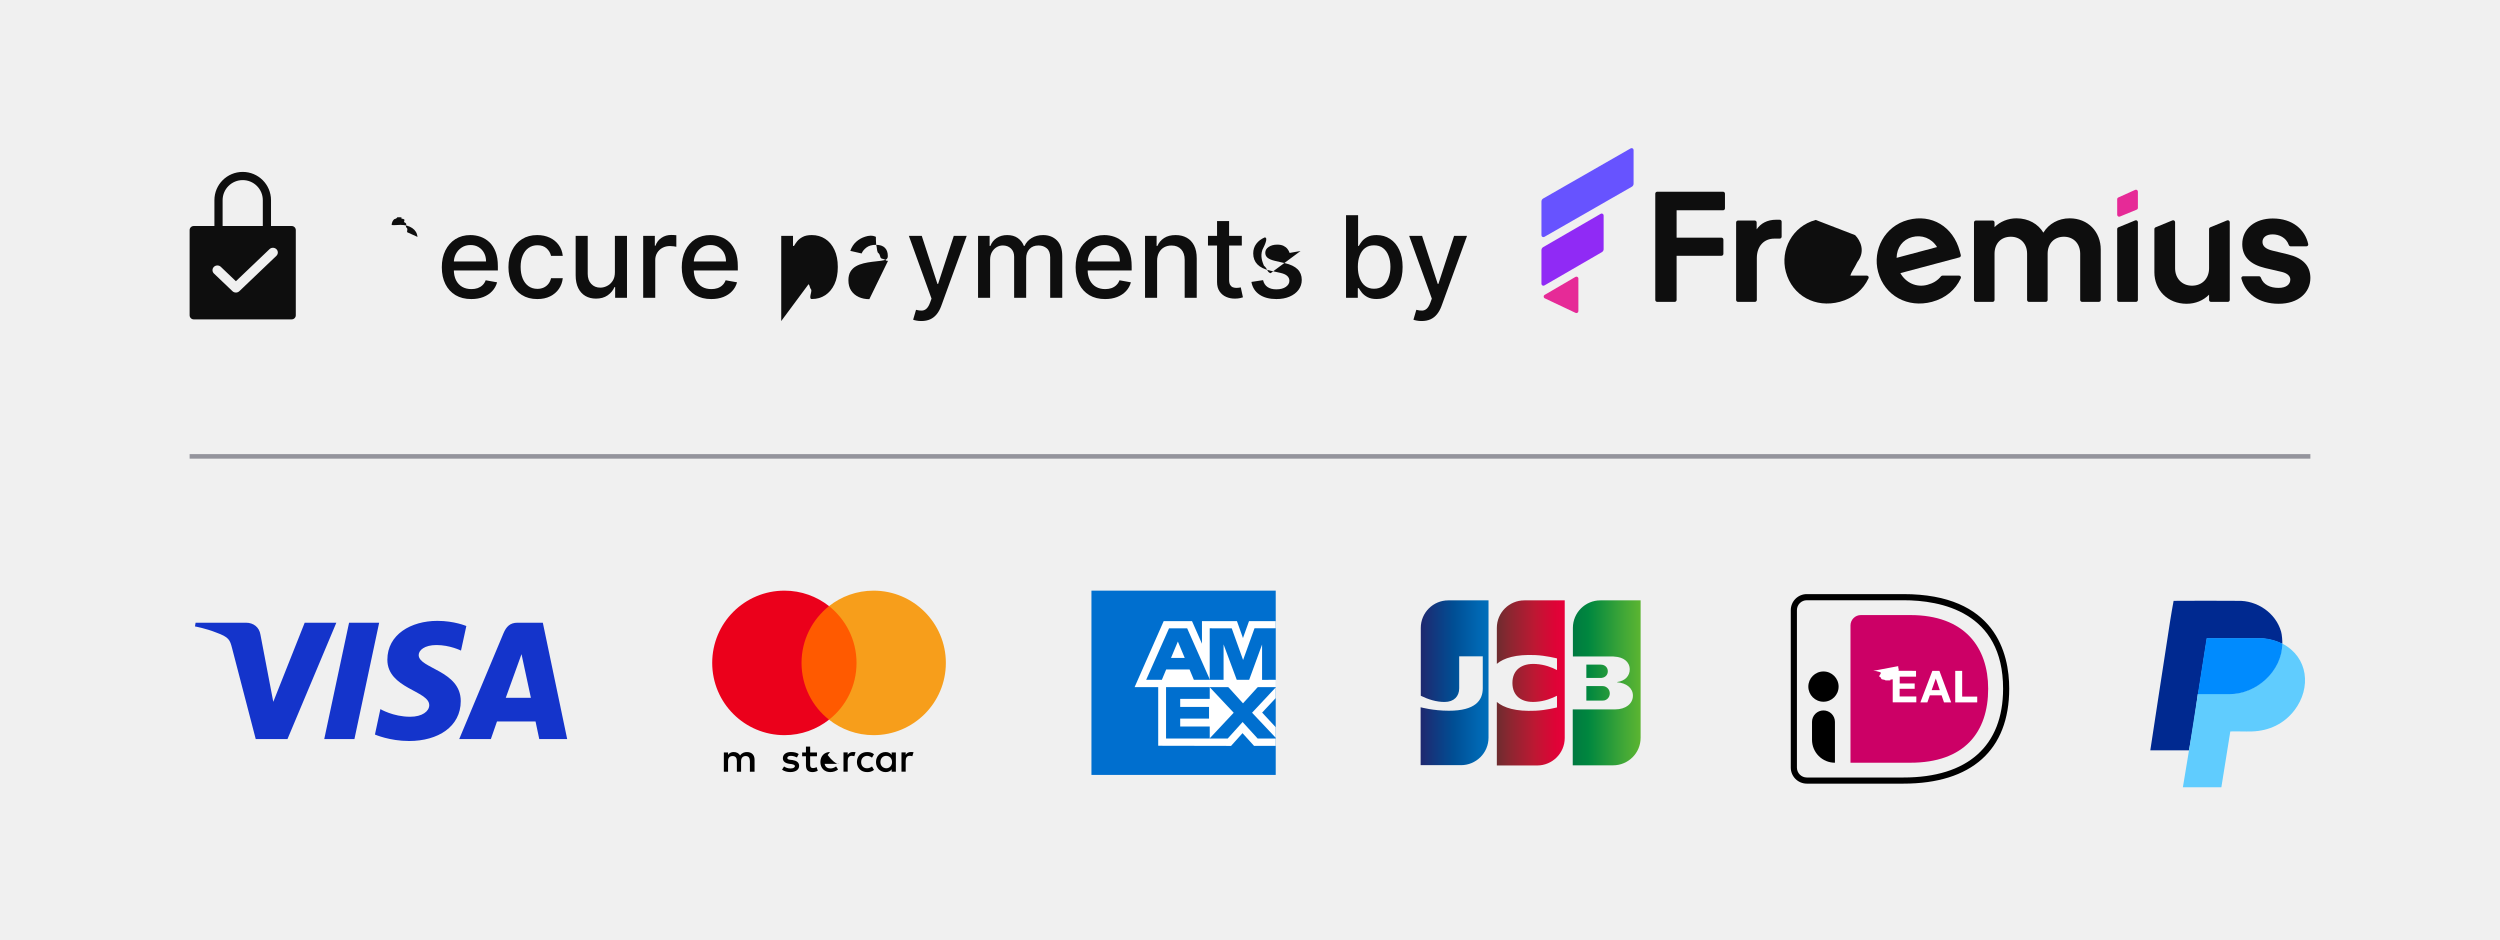
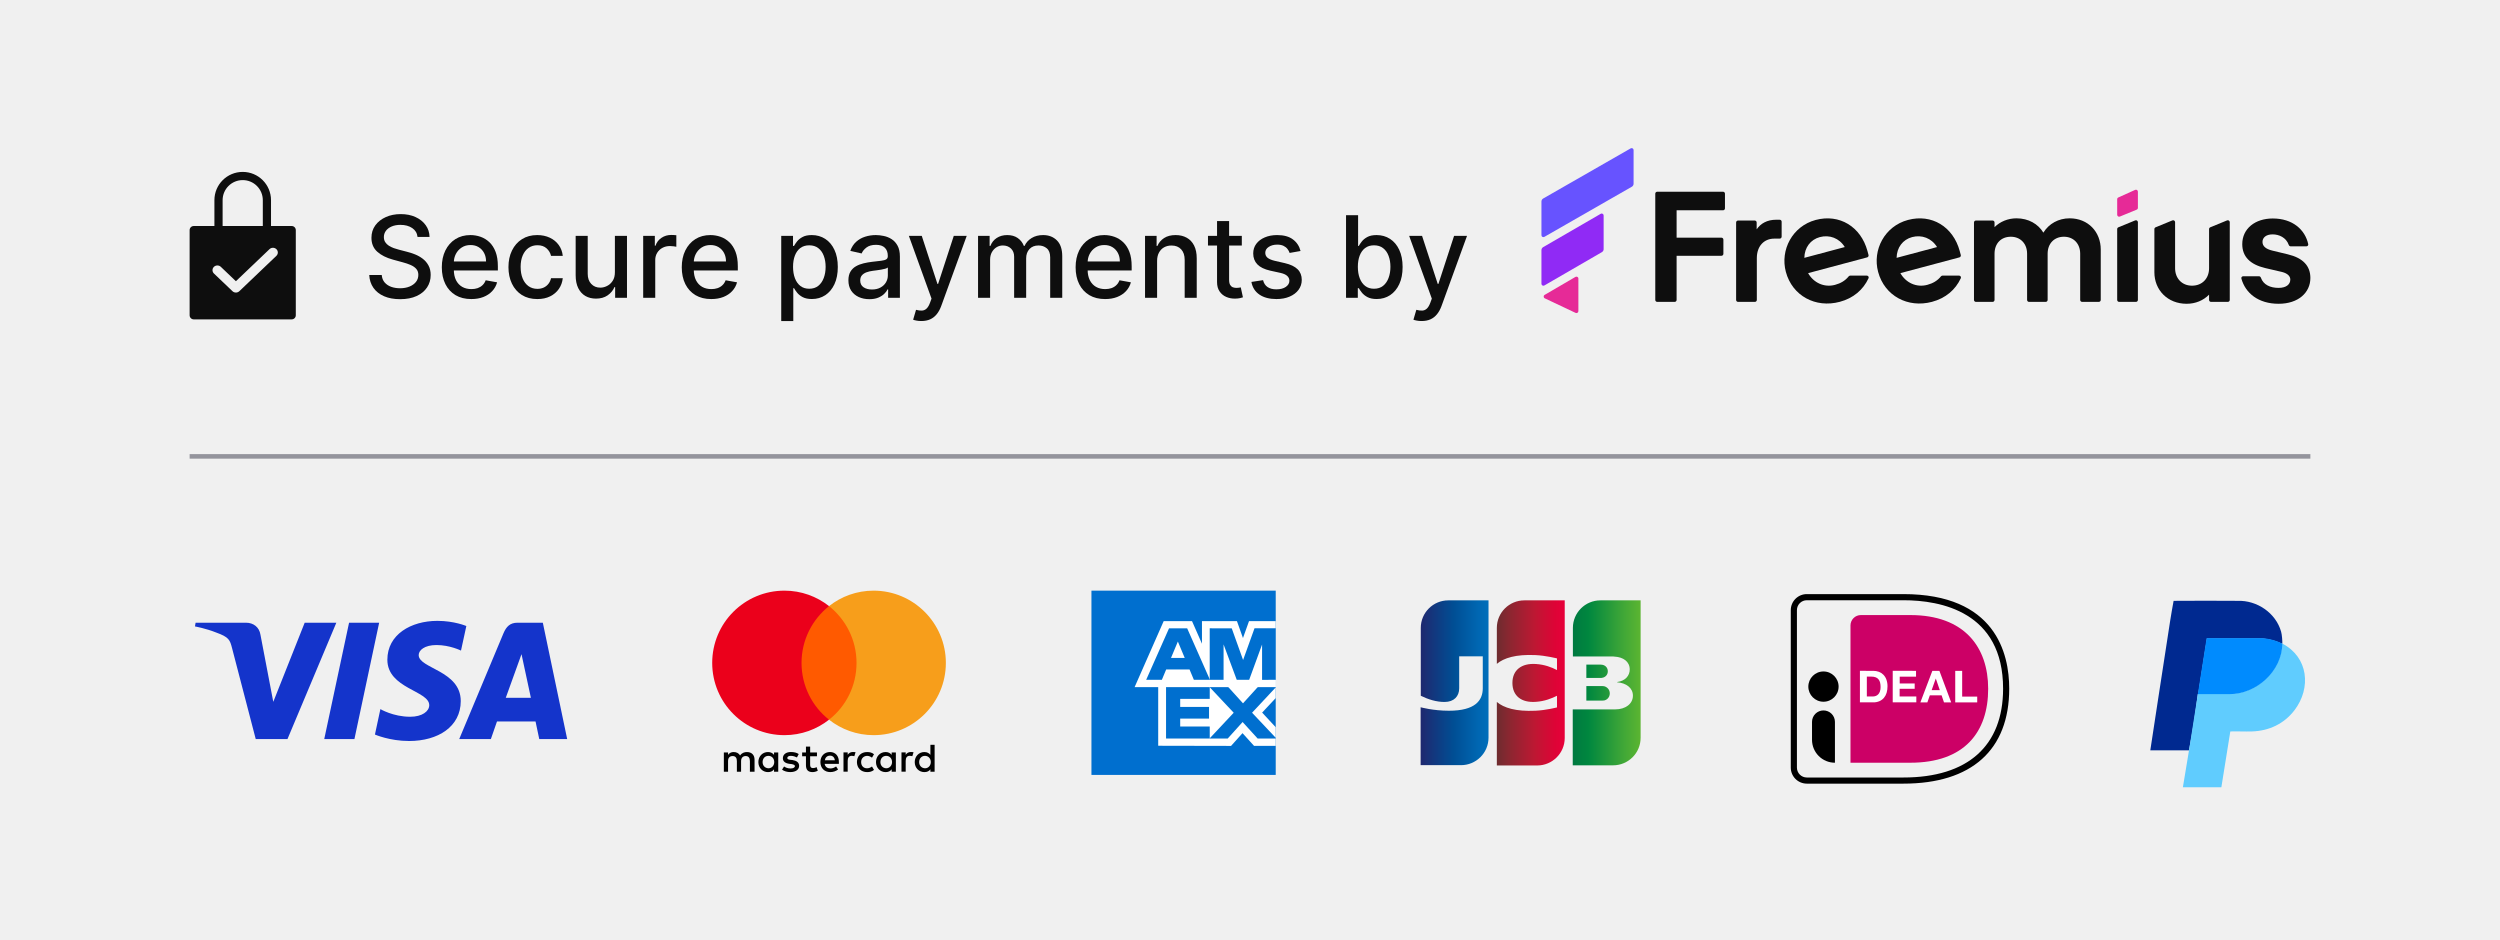
<svg xmlns="http://www.w3.org/2000/svg" xmlns:xlink="http://www.w3.org/1999/xlink" fill="none" height="619" viewBox="0 0 1648 619" width="1648">
  <linearGradient id="a">
    <stop offset="0" stop-color="#007940" />
    <stop offset=".229" stop-color="#00873f" />
    <stop offset=".743" stop-color="#40a737" />
    <stop offset="1" stop-color="#5cb531" />
  </linearGradient>
  <linearGradient id="b" gradientUnits="userSpaceOnUse" x1="1036.83" x2="1081.62" xlink:href="#a" y1="457.066" y2="457.066" />
  <linearGradient id="c" gradientUnits="userSpaceOnUse" x1="1036.83" x2="1081.62" xlink:href="#a" y1="450.083" y2="450.083" />
  <linearGradient id="d" gradientUnits="userSpaceOnUse" x1="1036.83" x2="1081.62" xlink:href="#a" y1="442.488" y2="442.488" />
  <linearGradient id="e" gradientUnits="userSpaceOnUse" x1="936.561" x2="982.044" y1="450.083" y2="450.083">
    <stop offset="0" stop-color="#1f286f" />
    <stop offset=".475" stop-color="#004e94" />
    <stop offset=".826" stop-color="#0066b1" />
    <stop offset="1" stop-color="#006fbc" />
  </linearGradient>
  <linearGradient id="f" gradientUnits="userSpaceOnUse" x1="986.458" x2="1030.63" y1="450.083" y2="450.083">
    <stop offset="0" stop-color="#6c2c2f" />
    <stop offset=".173" stop-color="#882730" />
    <stop offset=".573" stop-color="#be1833" />
    <stop offset=".859" stop-color="#dc0436" />
    <stop offset="1" stop-color="#e60039" />
  </linearGradient>
  <g fill="#0e0e0e">
    <path d="m937.158 211.626c-1.188 0-2.269-.098-3.243-.293-.975-.177-1.701-.372-2.18-.584l1.914-6.512c1.453.39 2.747.558 3.881.505s2.135-.479 3.003-1.276c.886-.797 1.666-2.1 2.339-3.907l.984-2.711-14.938-41.358h8.505l10.34 31.683h.425l10.339-31.683h8.532l-16.824 46.275c-.78 2.126-1.772 3.925-2.977 5.395-1.205 1.489-2.641 2.605-4.306 3.349-1.666.745-3.597 1.117-5.794 1.117z" />
    <path d="m887.308 196.315v-54.434h7.947v20.227h.478c.461-.851 1.125-1.834 1.994-2.951.868-1.116 2.073-2.09 3.614-2.923 1.542-.851 3.58-1.276 6.114-1.276 3.296 0 6.237.833 8.824 2.498 2.587 1.666 4.616 4.067 6.087 7.203 1.488 3.137 2.232 6.911 2.232 11.323s-.735 8.195-2.206 11.35c-1.47 3.136-3.49 5.555-6.06 7.256-2.569 1.683-5.502 2.525-8.798 2.525-2.48 0-4.509-.417-6.086-1.249-1.56-.833-2.782-1.808-3.668-2.924-.886-1.117-1.568-2.109-2.047-2.977h-.664v6.352zm7.787-20.413c0 2.871.417 5.387 1.25 7.549.832 2.162 2.037 3.854 3.614 5.077 1.577 1.205 3.509 1.807 5.795 1.807 2.374 0 4.359-.629 5.953-1.887 1.595-1.276 2.8-3.004 3.615-5.183.833-2.18 1.249-4.634 1.249-7.363 0-2.693-.407-5.112-1.222-7.256-.798-2.144-2.002-3.836-3.615-5.076-1.595-1.241-3.588-1.861-5.98-1.861-2.304 0-4.253.594-5.848 1.781-1.577 1.187-2.773 2.844-3.588 4.97-.815 2.127-1.223 4.607-1.223 7.442z" />
-     <path d="m857.326 165.458-7.203 1.276c-.301-.922-.78-1.799-1.435-2.632-.638-.833-1.506-1.515-2.605-2.046-1.099-.532-2.472-.798-4.12-.798-2.25 0-4.128.505-5.635 1.515-1.506.993-2.259 2.277-2.259 3.854 0 1.365.505 2.463 1.515 3.296s2.64 1.515 4.891 2.047l6.485 1.488c3.757.868 6.556 2.206 8.399 4.014 1.843 1.807 2.764 4.155 2.764 7.043 0 2.446-.708 4.625-2.126 6.539-1.4 1.896-3.358 3.384-5.874 4.465-2.498 1.081-5.396 1.621-8.691 1.621-4.572 0-8.302-.974-11.19-2.923-2.889-1.967-4.661-4.758-5.316-8.373l7.681-1.169c.479 2.002 1.462 3.517 2.951 4.545 1.488 1.01 3.428 1.515 5.82 1.515 2.605 0 4.687-.541 6.247-1.622 1.559-1.098 2.339-2.436 2.339-4.013 0-1.276-.479-2.348-1.436-3.216-.939-.868-2.383-1.524-4.332-1.967l-6.911-1.515c-3.809-.868-6.627-2.25-8.452-4.146-1.807-1.896-2.711-4.297-2.711-7.203 0-2.41.673-4.519 2.02-6.326 1.347-1.808 3.207-3.216 5.582-4.226 2.374.1.028 5.094-1.542 8.159-1.542 4.413 0 7.886.957 10.42 2.871 2.533 1.896 4.208 4.438 5.023 7.628z" />
+     <path d="m857.326 165.458-7.203 1.276c-.301-.922-.78-1.799-1.435-2.632-.638-.833-1.506-1.515-2.605-2.046-1.099-.532-2.472-.798-4.12-.798-2.25 0-4.128.505-5.635 1.515-1.506.993-2.259 2.277-2.259 3.854 0 1.365.505 2.463 1.515 3.296s2.64 1.515 4.891 2.047l6.485 1.488c3.757.868 6.556 2.206 8.399 4.014 1.843 1.807 2.764 4.155 2.764 7.043 0 2.446-.708 4.625-2.126 6.539-1.4 1.896-3.358 3.384-5.874 4.465-2.498 1.081-5.396 1.621-8.691 1.621-4.572 0-8.302-.974-11.19-2.923-2.889-1.967-4.661-4.758-5.316-8.373l7.681-1.169c.479 2.002 1.462 3.517 2.951 4.545 1.488 1.01 3.428 1.515 5.82 1.515 2.605 0 4.687-.541 6.247-1.622 1.559-1.098 2.339-2.436 2.339-4.013 0-1.276-.479-2.348-1.436-3.216-.939-.868-2.383-1.524-4.332-1.967l-6.911-1.515c-3.809-.868-6.627-2.25-8.452-4.146-1.807-1.896-2.711-4.297-2.711-7.203 0-2.41.673-4.519 2.02-6.326 1.347-1.808 3.207-3.216 5.582-4.226 2.374-1.028 5.094-1.542 8.159-1.542 4.413 0 7.886.957 10.42 2.871 2.533 1.896 4.208 4.438 5.023 7.628z" />
    <path d="m818.6 155.49v6.379h-22.3v-6.379zm-16.32-9.781h7.947v38.62c0 1.541.231 2.702.691 3.482.461.762 1.055 1.284 1.781 1.568.744.266 1.551.399 2.419.399.638 0 1.196-.045 1.674-.133.479-.089.851-.16 1.117-.213l1.435 6.565c-.461.177-1.116.355-1.967.532-.85.195-1.914.301-3.189.319-2.091.035-4.04-.337-5.848-1.117-1.807-.779-3.269-1.984-4.385-3.614-1.117-1.631-1.675-3.677-1.675-6.14z" />
    <path d="m762.757 172.076v24.24h-7.947v-40.825h7.628v6.644h.505c.939-2.161 2.41-3.898 4.412-5.209 2.02-1.311 4.563-1.967 7.628-1.967 2.782 0 5.219.585 7.31 1.754 2.091 1.152 3.712 2.871 4.864 5.157 1.151 2.285 1.727 5.112 1.727 8.478v25.968h-7.947v-25.011c0-2.959-.771-5.271-2.312-6.937-1.542-1.683-3.659-2.525-6.353-2.525-1.843 0-3.482.399-4.917 1.196-1.418.797-2.543 1.967-3.376 3.509-.815 1.523-1.222 3.366-1.222 5.528z" />
    <path d="m728.476 197.14c-4.022 0-7.486-.859-10.392-2.578-2.888-1.736-5.121-4.173-6.698-7.309-1.559-3.154-2.339-6.849-2.339-11.084 0-4.182.78-7.867 2.339-11.057 1.577-3.189 3.774-5.679 6.592-7.469 2.835-1.789 6.148-2.684 9.94-2.684 2.304 0 4.536.381 6.698 1.143s4.102 1.958 5.821 3.588 3.074 3.748 4.067 6.353c.992 2.587 1.488 5.732 1.488 9.435v2.818h-32.453v-5.954h24.665c0-2.091-.425-3.943-1.275-5.555-.851-1.63-2.047-2.915-3.589-3.854-1.523-.939-3.313-1.409-5.369-1.409-2.232 0-4.181.549-5.847 1.648-1.648 1.081-2.924 2.498-3.828 4.253-.885 1.736-1.329 3.623-1.329 5.661v4.651c0 2.729.479 5.051 1.436 6.964.974 1.914 2.33 3.376 4.066 4.386 1.737.992 3.766 1.488 6.087 1.488 1.506 0 2.88-.212 4.12-.638 1.24-.443 2.312-1.098 3.216-1.966.904-.869 1.595-1.941 2.073-3.217l7.522 1.356c-.602 2.215-1.683 4.155-3.243 5.821-1.541 1.648-3.481 2.932-5.82 3.854-2.322.904-4.971 1.355-7.948 1.355z" />
    <path d="m644.731 196.316v-40.825h7.629v6.644h.505c.85-2.25 2.241-4.004 4.173-5.262 1.931-1.276 4.244-1.914 6.937-1.914 2.729 0 5.015.638 6.857 1.914 1.861 1.276 3.234 3.03 4.12 5.262h.425c.975-2.179 2.525-3.916 4.652-5.209 2.126-1.311 4.66-1.967 7.602-1.967 3.703 0 6.724 1.161 9.063 3.482 2.357 2.321 3.535 5.821 3.535 10.499v27.376h-7.947v-26.632c0-2.764-.753-4.767-2.259-6.007s-3.305-1.861-5.396-1.861c-2.587 0-4.598.798-6.033 2.393-1.436 1.577-2.153 3.606-2.153 6.086v26.021h-7.921v-27.137c0-2.215-.691-3.996-2.073-5.343-1.382-1.346-3.181-2.02-5.396-2.02-1.506 0-2.897.399-4.173 1.197-1.258.779-2.277 1.869-3.056 3.269-.762 1.4-1.143 3.021-1.143 4.864v25.17z" />
    <path d="m607.361 211.626c-1.188 0-2.268-.098-3.243-.293-.975-.177-1.701-.372-2.179-.584l1.913-6.512c1.453.39 2.747.558 3.881.505s2.135-.479 3.003-1.276c.886-.797 1.666-2.1 2.339-3.907l.984-2.711-14.938-41.358h8.505l10.34 31.683h.425l10.339-31.683h8.532l-16.824 46.275c-.78 2.126-1.772 3.925-2.977 5.395-1.205 1.489-2.64 2.605-4.306 3.349-1.666.745-3.597 1.117-5.794 1.117z" />
-     <path d="m573.066 197.22c-2.587 0-4.926-.478-7.017-1.435-2.091-.975-3.747-2.383-4.97-4.226-1.205-1.843-1.808-4.102-1.808-6.778 0-2.304.443-4.2 1.329-5.688s2.082-2.667 3.589-3.535c1.506-.868 3.189-1.524 5.05-1.967 1.86-.443 3.756-.78 5.688-1.01 2.445-.283 4.43-.514 5.953-.691 1.524-.195 2.632-.505 3.323-.93.691-.426 1.037-1.117 1.037-2.073v-.186c0-2.322-.656-4.12-1.967-5.396-1.294-1.276-3.225-1.914-5.795-1.914-2.675 0-4.784.594-6.326 1.781-1.523 1.169-2.578 2.472-3.162 3.907l-7.469-1.701c.886-2.481 2.179-4.483 3.88-6.007 1.719-1.541 3.695-2.658 5.927-3.349 2.233-.709 4.581-1.063 7.044.1.063 1.63 0 3.358.195 5.183.585 1.843.372 3.562 1.063 5.156 2.073 1.613 1.01 2.933 2.454 3.961 4.332 1.027 1.861 1.541 4.28 1.541 7.257v27.11h-7.761v-5.581h-.319c-.514.1.028-1.284 2.038-2.312 3.03s-2.348 1.816-3.961 2.472c-1.612.655-3.543.983-5.794.983zm1.728-6.379c2.197 0 4.075-.434 5.635-1.302 1.577-.869 2.773-2.003 3.588-3.402.833-1.418 1.249-2.933 1.249-4.546v-5.262c-.283.283-.833.549-1.648.797-.797.231-1.71.434-2.738.611-1.027.16-2.028.311-3.003.452-.975.124-1.79.231-2.445.319-1.542.195-2.951.523-4.226.984-1.258.46-2.268 1.125-3.03 1.993-.745.851-1.117 1.985-1.117 3.402 0 1.967.727 3.456 2.18 4.466 1.453.992 3.304 1.488 5.555 1.488z" />
-     <path d="m514.99 211.626v-56.135h7.761v6.618h.665c.461-.851 1.125-1.834 1.993-2.95.869-1.117 2.074-2.091 3.615-2.924 1.542-.851 3.579-1.276 6.113-1.276 3.296 0 6.238.833 8.825 2.498 2.587 1.666 4.616 4.067 6.086 7.203 1.489 3.137 2.233 6.911 2.233 11.323s-.735 8.196-2.206 11.35c-1.471 3.136-3.491 5.555-6.06 7.256-2.569 1.683-5.502 2.525-8.798 2.525-2.4.1.0-4.509-.417-6.087-1.249-1.559-.833-2.781-1.808-3.667-2.924s-1.569-2.109-2.047-2.977h-.479v21.662zm7.788-35.722c0 2.87.416 5.386 1.249 7.548s2.038 3.854 3.615 5.077c1.577 1.205 3.508 1.807 5.794 1.807 2.375 0 4.359-.629 5.954-1.887 1.595-1.276 2.8-3.004 3.615-5.183.833-2.18 1.249-4.634 1.249-7.362 0-2.694-.407-5.113-1.223-7.257-.797-2.144-2.002-3.836-3.614-5.076-1.595-1.241-3.589-1.861-5.981-1.861-2.303 0-4.252.594-5.847 1.781-1.577 1.187-2.773 2.844-3.588 4.97-.815 2.127-1.223 4.607-1.223 7.443z" />
+     <path d="m573.066 197.22c-2.587 0-4.926-.478-7.017-1.435-2.091-.975-3.747-2.383-4.97-4.226-1.205-1.843-1.808-4.102-1.808-6.778 0-2.304.443-4.2 1.329-5.688s2.082-2.667 3.589-3.535c1.506-.868 3.189-1.524 5.05-1.967 1.86-.443 3.756-.78 5.688-1.01 2.445-.283 4.43-.514 5.953-.691 1.524-.195 2.632-.505 3.323-.93.691-.426 1.037-1.117 1.037-2.073v-.186c0-2.322-.656-4.12-1.967-5.396-1.294-1.276-3.225-1.914-5.795-1.914-2.675 0-4.784.594-6.326 1.781-1.523 1.169-2.578 2.472-3.162 3.907l-7.469-1.701c.886-2.481 2.179-4.483 3.88-6.007 1.719-1.541 3.695-2.658 5.927-3.349 2.233-.709 4.581-1.063 7.044-1.063 1.63 0 3.358.195 5.183.585 1.843.372 3.562 1.063 5.156 2.073 1.613 1.01 2.933 2.454 3.961 4.332 1.027 1.861 1.541 4.28 1.541 7.257v27.11h-7.761v-5.581h-.319c-.514 1.028-1.284 2.038-2.312 3.03s-2.348 1.816-3.961 2.472c-1.612.655-3.543.983-5.794.983zm1.728-6.379c2.197 0 4.075-.434 5.635-1.302 1.577-.869 2.773-2.003 3.588-3.402.833-1.418 1.249-2.933 1.249-4.546v-5.262c-.283.283-.833.549-1.648.797-.797.231-1.71.434-2.738.611-1.027.16-2.028.311-3.003.452-.975.124-1.79.231-2.445.319-1.542.195-2.951.523-4.226.984-1.258.46-2.268 1.125-3.03 1.993-.745.851-1.117 1.985-1.117 3.402 0 1.967.727 3.456 2.18 4.466 1.453.992 3.304 1.488 5.555 1.488z" />
+     <path d="m514.99 211.626v-56.135h7.761v6.618h.665c.461-.851 1.125-1.834 1.993-2.95.869-1.117 2.074-2.091 3.615-2.924 1.542-.851 3.579-1.276 6.113-1.276 3.296 0 6.238.833 8.825 2.498 2.587 1.666 4.616 4.067 6.086 7.203 1.489 3.137 2.233 6.911 2.233 11.323s-.735 8.196-2.206 11.35c-1.471 3.136-3.491 5.555-6.06 7.256-2.569 1.683-5.502 2.525-8.798 2.525-2.481 0-4.509-.417-6.087-1.249-1.559-.833-2.781-1.808-3.667-2.924s-1.569-2.109-2.047-2.977h-.479v21.662zm7.788-35.722c0 2.87.416 5.386 1.249 7.548s2.038 3.854 3.615 5.077c1.577 1.205 3.508 1.807 5.794 1.807 2.375 0 4.359-.629 5.954-1.887 1.595-1.276 2.8-3.004 3.615-5.183.833-2.18 1.249-4.634 1.249-7.362 0-2.694-.407-5.113-1.223-7.257-.797-2.144-2.002-3.836-3.614-5.076-1.595-1.241-3.589-1.861-5.981-1.861-2.303 0-4.252.594-5.847 1.781-1.577 1.187-2.773 2.844-3.588 4.97-.815 2.127-1.223 4.607-1.223 7.443z" />
    <path d="m468.849 197.14c-4.022 0-7.486-.859-10.392-2.578-2.888-1.736-5.121-4.173-6.698-7.309-1.559-3.154-2.339-6.849-2.339-11.084 0-4.182.78-7.867 2.339-11.057 1.577-3.189 3.774-5.679 6.592-7.469 2.835-1.789 6.148-2.684 9.94-2.684 2.304 0 4.536.381 6.698 1.143s4.102 1.958 5.821 3.588 3.074 3.748 4.067 6.353c.992 2.587 1.488 5.732 1.488 9.435v2.818h-32.453v-5.954h24.665c0-2.091-.425-3.943-1.275-5.555-.851-1.63-2.047-2.915-3.589-3.854-1.523-.939-3.313-1.409-5.369-1.409-2.232 0-4.181.549-5.847 1.648-1.648 1.081-2.924 2.498-3.827 4.253-.886 1.736-1.329 3.623-1.329 5.661v4.651c0 2.729.478 5.051 1.435 6.964.974 1.914 2.33 3.376 4.066 4.386 1.737.992 3.766 1.488 6.087 1.488 1.506 0 2.88-.212 4.12-.638 1.24-.443 2.312-1.098 3.216-1.966.904-.869 1.595-1.941 2.073-3.217l7.522 1.356c-.602 2.215-1.683 4.155-3.242 5.821-1.542 1.648-3.482 2.932-5.821 3.854-2.322.904-4.971 1.355-7.948 1.355z" />
    <path d="m423.989 196.316v-40.826h7.682v6.486h.425c.744-2.198 2.055-3.925 3.934-5.183 1.896-1.276 4.04-1.914 6.432-1.914.496 0 1.081.018 1.754.053.691.036 1.232.08 1.621.133v7.602c-.318-.089-.886-.186-1.701-.293-.815-.124-1.63-.186-2.445-.186-1.878 0-3.553.399-5.023 1.196-1.453.78-2.605 1.87-3.456 3.27-.85 1.382-1.276 2.959-1.276 4.731v24.931z" />
    <path d="m405.337 179.385v-23.895h7.974v40.826h-7.814v-7.07h-.425c-.94 2.18-2.446 3.996-4.519 5.449-2.055 1.435-4.616 2.153-7.681 2.153-2.623 0-4.944-.576-6.964-1.728-2.003-1.169-3.58-2.897-4.731-5.183-1.134-2.286-1.701-5.112-1.701-8.479v-25.968h7.947v25.011c0 2.782.771 4.997 2.312 6.645 1.542 1.648 3.544 2.472 6.007 2.472 1.489 0 2.968-.372 4.439-1.116 1.488-.744 2.72-1.87 3.694-3.376.993-1.506 1.48-3.42 1.462-5.741z" />
    <path d="m354.206 197.14c-3.952 0-7.354-.894-10.207-2.684-2.835-1.808-5.014-4.297-6.538-7.469s-2.286-6.804-2.286-10.897c0-4.147.779-7.806 2.339-10.978 1.559-3.189 3.756-5.679 6.591-7.469 2.836-1.789 6.176-2.684 10.021-2.684 3.101 0 5.865.576 8.293 1.728 2.427 1.134 4.385 2.728 5.874 4.784 1.506 2.055 2.401 4.456 2.684 7.203h-7.734c-.426-1.914-1.4-3.562-2.924-4.944-1.506-1.382-3.526-2.073-6.06-2.073-2.215 0-4.155.585-5.821 1.754-1.648 1.152-2.933 2.8-3.854 4.944-.922 2.126-1.382 4.643-1.382 7.549 0 2.976.452 5.546 1.355 7.708.904 2.161 2.18 3.836 3.828 5.023 1.665 1.187 3.623 1.781 5.874 1.781 1.506 0 2.87-.275 4.093-.824 1.24-.567 2.277-1.373 3.11-2.419.85-1.045 1.444-2.303 1.781-3.774h7.734c-.283 2.64-1.143 4.997-2.578 7.07s-3.358 3.703-5.768 4.891c-2.392 1.187-5.2 1.78-8.425 1.78z" />
    <path d="m310.676 197.14c-4.023 0-7.487-.859-10.393-2.578-2.888-1.736-5.121-4.173-6.698-7.309-1.559-3.154-2.339-6.849-2.339-11.084 0-4.182.78-7.867 2.339-11.057 1.577-3.189 3.774-5.679 6.592-7.469 2.835-1.789 6.148-2.684 9.94-2.684 2.304 0 4.537.381 6.698 1.143 2.162.762 4.103 1.958 5.821 3.588 1.719 1.63 3.075 3.748 4.067 6.353.992 2.587 1.488 5.732 1.488 9.435v2.818h-32.453v-5.954h24.666c0-2.091-.426-3.943-1.276-5.555-.851-1.63-2.047-2.915-3.588-3.854-1.524-.939-3.314-1.409-5.369-1.409-2.233 0-4.182.549-5.848 1.648-1.648 1.081-2.924 2.498-3.827 4.253-.886 1.736-1.329 3.623-1.329 5.661v4.651c0 2.729.478 5.051 1.435 6.964.975 1.914 2.33 3.376 4.067 4.386 1.736.992 3.765 1.488 6.086 1.488 1.507 0 2.88-.212 4.12-.638 1.241-.443 2.313-1.098 3.216-1.966.904-.869 1.595-1.941 2.073-3.217l7.522 1.356c-.602 2.215-1.683 4.155-3.242 5.821-1.542 1.648-3.482 2.932-5.821 3.854-2.321.904-4.971 1.355-7.947 1.355z" />
-     <path d="m275.239 156.181c-.284-2.517-1.453-4.466-3.509-5.848-2.055-1.4-4.642-2.1-7.761-2.1-2.233 0-4.164.355-5.794.1.064-1.631.691-2.898 1.648-3.801 2.87-.886 1.205-1.329 2.578-1.329 4.12 0 1.293.301 2.41.903 3.349.621.939 1.427 1.728 2.419 2.366 1.01.62 2.091 1.142 3.243 1.568 1.152.407 2.259.744 3.322 1.01l5.316 1.382c1.737.425 3.518 1.001 5.343 1.727 1.825.727 3.517 1.684 5.076 2.871 1.56 1.187 2.818 2.658 3.775 4.412.974 1.754 1.461 3.854 1.461 6.3 0 3.083-.797 5.82-2.392 8.213-1.577 2.392-3.871 4.279-6.884 5.661-2.994 1.382-6.618 2.073-10.871 2.073-4.075 0-7.601-.647-10.578-1.94-2.977-1.294-5.307-3.128-6.991-5.502-1.683-2.392-2.613-5.227-2.791-8.505h8.24c.16 1.966.797 3.605 1.914 4.917 1.134 1.293 2.578 2.259 4.332 2.897 1.772.62 3.712.93 5.821.93 2.321 0 4.386-.363 6.193-1.09 1.825-.744 3.26-1.772 4.306-3.083 1.045-1.329 1.568-2.879 1.568-4.651 0-1.613-.461-2.933-1.382-3.961-.904.1.027-2.135-1.878-3.695-2.551-1.541-.673-3.287-1.267-5.236-1.781l-6.432-1.754c-4.359-1.187-7.814-2.933-10.366-5.236-2.534-2.304-3.801-5.352-3.801-9.144 0-3.136.851-5.874 2.552-8.213s4.005-4.155 6.911-5.448c2.906-1.312 6.184-1.967 9.834-1.967 3.686 0 6.937.646 9.755 1.94 2.835 1.294 5.067 3.074 6.698 5.342 1.63 2.251 2.48 4.838 2.551 7.762z" />
+     <path d="m275.239 156.181c-.284-2.517-1.453-4.466-3.509-5.848-2.055-1.4-4.642-2.1-7.761-2.1-2.233 0-4.164.355-5.794 1.064-1.631.691-2.898 1.648-3.801 2.87-.886 1.205-1.329 2.578-1.329 4.12 0 1.293.301 2.41.903 3.349.621.939 1.427 1.728 2.419 2.366 1.01.62 2.091 1.142 3.243 1.568 1.152.407 2.259.744 3.322 1.01l5.316 1.382c1.737.425 3.518 1.001 5.343 1.727 1.825.727 3.517 1.684 5.076 2.871 1.56 1.187 2.818 2.658 3.775 4.412.974 1.754 1.461 3.854 1.461 6.3 0 3.083-.797 5.82-2.392 8.213-1.577 2.392-3.871 4.279-6.884 5.661-2.994 1.382-6.618 2.073-10.871 2.073-4.075 0-7.601-.647-10.578-1.94-2.977-1.294-5.307-3.128-6.991-5.502-1.683-2.392-2.613-5.227-2.791-8.505h8.24c.16 1.966.797 3.605 1.914 4.917 1.134 1.293 2.578 2.259 4.332 2.897 1.772.62 3.712.93 5.821.93 2.321 0 4.386-.363 6.193-1.09 1.825-.744 3.26-1.772 4.306-3.083 1.045-1.329 1.568-2.879 1.568-4.651 0-1.613-.461-2.933-1.382-3.961-.904-1.027-2.135-1.878-3.695-2.551-1.541-.673-3.287-1.267-5.236-1.781l-6.432-1.754c-4.359-1.187-7.814-2.933-10.366-5.236-2.534-2.304-3.801-5.352-3.801-9.144 0-3.136.851-5.874 2.552-8.213s4.005-4.155 6.911-5.448c2.906-1.312 6.184-1.967 9.834-1.967 3.686 0 6.937.646 9.755 1.94 2.835 1.294 5.067 3.074 6.698 5.342 1.63 2.251 2.48 4.838 2.551 7.762z" />
    <path d="m159.995 113.322c10.31 0 18.657 8.336 18.657 18.631v17.039h13.634c1.493 0 2.704 1.209 2.704 2.7v56.14c0 1.491-1.211 2.701-2.704 2.701h-64.582c-1.493 0-2.704-1.21-2.704-2.701v-56.14c0-1.491 1.211-2.7 2.704-2.7h13.634v-17.039c0-10.295 8.348-18.631 18.657-18.631zm22.194 50.912c-1.253-1.196-3.271-1.196-4.525 0l-22.156 21.146-9.946-9.493c-1.254-1.197-3.273-1.197-4.527 0-1.273 1.216-1.273 3.203 0 4.419l12.21 11.653c1.254 1.196 3.272 1.196 4.526 0l24.418-23.306c1.275-1.216 1.275-3.203 0-4.419zm-22.194-45.511c-7.323 0-13.249 5.918-13.249 13.23v17.039h26.498v-17.039c0-7.312-5.926-13.23-13.249-13.23z" />
  </g>
  <path d="m1407.49 125.16c.85-.383 1.81.237 1.81 1.169v10.693c0 .52-.32.989-.8 1.186l-11.08 4.554c-.84.347-1.77-.274-1.77-1.187v-10.237c0-.504.29-.961.75-1.169z" fill="#e62a97" />
  <path d="m1502.06 200.25c-13.46 0-21.93-7.113-24.54-16.628-.21-.782.4-1.527 1.21-1.527h10.35c.59 0 1.09.404 1.29.958 1.66 4.708 6.21 6.719 11.69 6.719 5 0 7.71-2.282 7.71-5.498 0-2.179-1.77-4.046-5.42-4.98l-11.15-2.594c-10-2.386-15.1-7.573-15.1-15.768 0-10.271 8.54-16.91 20.1-16.91 13.09 0 21.28 7.331 23.38 16.894.17.767-.43 1.468-1.22 1.468h-10.33c-.58 0-1.09-.398-1.28-.948-1.75-4.913-6.43-6.936-10.65-6.936-4.37 0-6.67 2.178-6.67 4.979s2.19 4.669 6.46 5.706l10.32 2.49c9.89 2.386 14.79 7.573 14.79 15.561 0 9.648-7.92 17.014-20.94 17.014z" fill="#0e0e0e" />
  <path d="m1420.17 179.502v-28.478c0-.52.31-.989.8-1.187l11.08-4.553c.84-.347 1.77.274 1.77 1.186v30.334c0 6.64 4.48 11.516 11.14 11.516 6.67 0 11.26-4.669 11.26-11.516v-25.78c0-.52.31-.989.79-1.187l11.08-4.553c.85-.347 1.77.274 1.77 1.186v51.252c0 .709-.57 1.283-1.28 1.283h-11.08c-.71 0-1.28-.574-1.28-1.283v-3.489c-3.75 3.838-8.96 6.017-14.8 6.017-12.6 0-21.25-9.129-21.25-20.748z" fill="#0e0e0e" />
  <path d="m1408.01 199.005c.71 0 1.29-.574 1.29-1.283v-51.252c0-.912-.93-1.533-1.77-1.186l-11.09 4.553c-.48.198-.79.667-.79 1.187v46.698c0 .709.57 1.283 1.28 1.283z" fill="#0e0e0e" />
  <path d="m1313.52 199.005c.7 0 1.28-.574 1.28-1.283v-30.462c0-6.847 4.37-11.204 10.73-11.204 6.35 0 10.73 4.565 10.73 11.204v30.462c0 .709.57 1.283 1.28 1.283h10.98c.71 0 1.28-.574 1.28-1.283v-30.462c0-6.847 4.48-11.204 10.73-11.204 6.36 0 10.73 4.565 10.73 11.204v30.462c0 .709.58 1.283 1.29 1.283h10.97c.71 0 1.29-.574 1.29-1.283v-33.263c0-11.515-8.23-20.541-20.53-20.541-7.29 0-13.64 3.527-17.29 9.441-3.44-5.706-9.79-9.441-17.71-9.441-5.63 0-10.84 2.179-14.48 5.81v-3.075c0-.708-.58-1.283-1.28-1.283h-10.98c-.71 0-1.29.575-1.29 1.283v51.069c0 .709.58 1.283 1.29 1.283z" fill="#0e0e0e" />
  <path clip-rule="evenodd" d="m1238.06 179.237c-3.88-14.43 4.29-30.144 19.69-34.252 15.6-4.162 29.77 4.409 34.11 20.542l.69 2.566c.18.686-.22 1.39-.91 1.573l-38.91 10.382c3.52 6.257 10.48 9.664 17.72 7.731 3.75-1.001 6.71-2.729 9.01-5.585.26-.316.64-.51 1.04-.51h10.92c.9 0 1.52.907 1.14 1.727-3.53 7.622-9.99 13.164-18.99 15.564-15.9 4.242-31.25-3.906-35.51-19.738zm22.41-22.948c-6.14 1.638-10.12 6.888-10.23 13.685l26.66-7.116c-3.63-5.903-10.09-8.261-16.43-6.569z" fill="#0e0e0e" fill-rule="evenodd" />
-   <path clip-rule="evenodd" d="m1196.93 144.985c-15.4 4.108-23.57 19.822-19.69 34.252 4.26 15.832 19.61 23.98 35.51 19.738 9-2.4 15.46-7.942 18.99-15.564.38-.82-.24-1.727-1.14-1.727h-10.92c-.4 0-.78.194.1.04.51-2.3 2.856-5.26 4.584-9.01 5.585-7.24 1.933-14.2-1.474-17.72-7.731l38.91-10.382c.69-.183 1.09-.887.91-1.573l-.69-2.566c-4.34-16.133-18.51-24.704-34.11-20.542zm-7.51 24.989c.11-6.797 4.09-12.047 10.23-13.685 6.34-1.692 12.8.666 16.43 6.569z" fill="#0e0e0e" fill-rule="evenodd" />
+   <path clip-rule="evenodd" d="m1196.93 144.985c-15.4 4.108-23.57 19.822-19.69 34.252 4.26 15.832 19.61 23.98 35.51 19.738 9-2.4 15.46-7.942 18.99-15.564.38-.82-.24-1.727-1.14-1.727h-10.92c-.4 0-.78.194-1.04.51-2.3 2.856-5.26 4.584-9.01 5.585-7.24 1.933-14.2-1.474-17.72-7.731l38.91-10.382c.69-.183 1.09-.887.91-1.573l-.69-2.566c-4.34-16.133-18.51-24.704-34.11-20.542zm-7.51 24.989c.11-6.797 4.09-12.047 10.23-13.685 6.34-1.692 12.8.666 16.43 6.569z" fill="#0e0e0e" fill-rule="evenodd" />
  <path d="m1174.46 156.018c0 .709-.58 1.283-1.29 1.283h-3.61c-6.46 0-11.46 4.668-11.46 12.864v27.557c0 .709-.58 1.283-1.28 1.283h-11.09c-.7 0-1.28-.574-1.28-1.283v-51.069c0-.708.58-1.282 1.28-1.282h10.98c.71 0 1.28.574 1.28 1.282v4.527c2.71-3.942 6.98-6.328 12.82-6.328h2.36c.71 0 1.29.574 1.29 1.283z" fill="#0e0e0e" />
  <path d="m1091.16 197.722c0 .709.57 1.283 1.28 1.283h11.5c.71 0 1.28-.574 1.28-1.283v-29.113h29.56c.71 0 1.28-.575 1.28-1.283v-9.365c0-.708-.57-1.283-1.28-1.283h-29.56v-18.051h30.6c.71 0 1.28-.574 1.28-1.282v-9.677c0-.708-.57-1.282-1.28-1.282h-43.38c-.71 0-1.28.574-1.28 1.282v35.027z" fill="#0e0e0e" />
  <path d="m1016.12 132.835c0-.813.43-1.564 1.14-1.968l57.68-33.061c.86-.49 1.92.127 1.92 1.113v22.196c0 .813-.43 1.564-1.14 1.968l-57.68 33.061c-.86.49-1.92-.127-1.92-1.113z" fill="#6753ff" />
  <path d="m1016.12 164.88c0-.81.43-1.558 1.13-1.964l37.95-21.982c.85-.495 1.92.122 1.92 1.11v22.191c0 .809-.43 1.557-1.13 1.963l-37.95 21.983c-.85.495-1.92-.122-1.92-1.11z" fill="#902af5" />
  <path d="m1018.32 196.658c-.93-.441-.99-1.747-.1-2.268l20.32-11.862c.86-.499 1.93.118 1.93 1.108v21.466c0 .941-.98 1.562-1.83 1.159z" fill="#e62a97" />
  <path d="m1523 299.352v3h-1398v-3z" fill="#94949c" />
  <path d="m1045.72 461.84h10.47c.29 0 .99-.1 1.29-.1 1.99-.399 3.69-2.193 3.69-4.684 0-2.392-1.7-4.187-3.69-4.685-.3-.1-.9-.1-1.29-.1h-10.47z" fill="url(#b)" />
  <path d="m1054.99 395.76c-9.97 0-18.14 8.073-18.14 18.139v18.837h25.61c.6 0 1.3 0 1.8.1 5.78.299 10.06 3.289 10.06 8.472 0 4.086-2.89 7.575-8.27 8.272v.2c5.88.398 10.37 3.687 10.37 8.77 0 5.482-4.99 9.07-11.56 9.07h-28.11v36.877h26.61c9.97 0 18.14-8.073 18.14-18.139v-90.598z" fill="url(#c)" />
  <path d="m1059.87 442.503c0-2.392-1.69-3.987-3.68-4.286-.2 0-.7-.1-1-.1h-9.47v8.771h9.47c.3 0 .9 0 1-.1 1.99-.299 3.68-1.893 3.68-4.285z" fill="url(#d)" />
  <path d="m954.724 395.76c-9.967 0-18.14 8.073-18.14 18.139v44.751c5.083 2.492 10.365 4.086 15.648 4.086 6.279 0 9.668-3.787 9.668-8.97v-21.129h15.548v21.03c0 8.172-5.083 14.85-22.326 14.85-10.465 0-18.638-2.292-18.638-2.292v38.172h26.612c9.966 0 18.139-8.073 18.139-18.139v-90.498z" fill="url(#e)" />
  <path d="m1004.86 395.76c-9.97 0-18.143 8.073-18.143 18.139v23.721c4.585-3.887 12.558-6.379 25.413-5.781 6.88.299 14.25 2.193 14.25 2.193v7.675c-3.68-1.894-8.07-3.588-13.75-3.987-9.77-.698-15.647 4.086-15.647 12.458 0 8.472 5.877 13.256 15.647 12.459 5.68-.399 10.07-2.193 13.75-3.987v7.674s-7.27 1.894-14.25 2.193c-12.855.598-20.828-1.894-25.413-5.781v41.861h26.613c9.96 0 18.14-8.073 18.14-18.14v-90.697z" fill="url(#f)" />
  <path d="m719.484 510.826h121.472v-121.472h-121.472z" fill="#006fcf" />
  <path d="m763.487 491.603 48.032.102 7.543-8.416 7.597 8.384h14.297v-12.278l-8.954-9.656 8.954-9.569v-12.023l-77.469-.069z" fill="#fff" />
  <path clip-rule="evenodd" d="m768.662 486.834v-33.964h28.798v7.824h-19.474v5.311h19.01v7.694h-19.01v5.217h19.474v7.918z" fill="#006fcf" fill-rule="evenodd" />
  <path d="m829.152 452.871-9.765 10.765-9.737-10.765h-12.335l15.936 16.962-15.935 17.001h11.998l9.809-10.873 9.91 10.873h11.922v-.482l-15.595-16.519 15.595-16.695v-.267z" fill="#006fcf" />
  <path d="m823.353 409.445-3.989 11.158-3.976-11.158h-23.053v14.893l-6.559-14.893h-18.674l-19.179 43.526h93.034v-43.526z" fill="#fff" />
  <path clip-rule="evenodd" d="m771.931 433.7 4.52-10.803 4.516 10.803zm-1.295-19.524-15.07 33.935h10.337l2.842-6.795h15.406l2.841 6.795h10.593l-15.008-33.935z" fill="#006fcf" fill-rule="evenodd" />
  <path d="m797.443 448.104h9.138v-23.309l8.67 23.309h8.213l8.494-23.23v23.31l8.997-.08v-33.934h-13.983l-7.524 20.912-7.475-20.862-14.53-.05z" fill="#006fcf" />
  <path d="m288.339 409.273c-17.422 0-32.992 8.997-32.992 25.616 0 19.06 27.613 20.377 27.613 29.953 0 4.033-4.638 7.642-12.561 7.642-11.242 0-19.645-5.043-19.645-5.043l-3.596 16.772s9.68 4.26 22.531 4.26c19.047 0 34.038-9.437 34.038-26.342 0-20.142-27.728-21.419-27.728-30.306 0-3.158 3.807-6.618 11.706-6.618 8.913 0 16.184 3.668 16.184 3.668l3.519-16.198s-7.913-3.404-19.072-3.404zm-159.4 1.224-.422 2.444s7.329 1.336 13.931 4.003c8.501 3.056 9.105 4.837 10.537 10.362l15.599 59.905h20.912l32.216-76.714h-20.863l-20.701 52.158-8.447-44.213c-.773-5.06-4.698-7.948-9.5-7.948h-33.259zm101.163 0-16.365 76.714h19.895l16.306-76.714zm110.961 0c-4.797 0-7.339 2.559-9.203 7.029l-29.148 69.685h20.863l4.036-11.615h25.416l2.454 11.615h18.409l-16.058-76.714zm2.714 20.726 6.185 28.787h-16.567l10.385-28.787z" fill="#1434cb" />
-   <path d="m497.401 508.712v-7.939c0-3.037-1.85-5.025-5.025-5.025-1.588 0-3.314.524-4.501 2.25-.925-1.449-2.251-2.25-4.24-2.25-1.325 0-2.651.4-3.699 1.849v-1.587h-2.775v12.702h2.775v-7.014c0-2.251 1.187-3.314 3.037-3.314 1.849 0 2.774 1.187 2.774 3.314v7.014h2.775v-7.014c0-2.251 1.326-3.314 3.037-3.314 1.85 0 2.774 1.187 2.774 3.314v7.014zm41.158-12.702h-4.501v-3.839h-2.775v3.839h-2.512v2.512h2.512v5.827c0 2.914 1.187 4.625 4.363 4.625 1.187 0 2.512-.401 3.437-.925l-.801-2.39c-.802.525-1.727.663-2.39.663-1.325 0-1.85-.801-1.85-2.112v-5.688h4.502v-2.512zm23.554-.278c-1.588 0-2.651.802-3.314 1.85v-1.588h-2.775v12.702h2.775v-7.152c0-2.112.925-3.315 2.651-3.315.524 0 1.187.139 1.727.262l.801-2.651c-.555-.108-1.341-.108-1.865-.108zm-35.593 1.326c-1.326-.925-3.176-1.326-5.164-1.326-3.176 0-5.287 1.588-5.287 4.101 0 2.111 1.587 3.314 4.362 3.699l1.326.139c1.449.262 2.25.663 2.25 1.326 0 .925-1.063 1.587-2.913 1.587s-3.314-.662-4.239-1.325l-1.326 2.112c1.449 1.063 3.438 1.587 5.426 1.587 3.7 0 5.827-1.726 5.827-4.1.0-2.251-1.726-3.438-4.362-3.838l-1.326-.139c-1.187-.139-2.112-.401-2.112-1.187 0-.925.925-1.449 2.389-1.449 1.588 0 3.176.663 3.977 1.063zm73.822-1.326c-1.587 0-2.651.802-3.314 1.85v-1.588h-2.775v12.702h2.775v-7.152c0-2.112.925-3.315 2.651-3.315.525 0 1.187.139 1.727.262l.802-2.62c-.54-.139-1.326-.139-1.866-.139zm-35.454 6.629c0 3.838 2.651 6.613 6.752 6.613 1.849 0 3.175-.401 4.501-1.449l-1.326-2.251c-1.064.802-2.112 1.187-3.314 1.187-2.251 0-3.838-1.588-3.838-4.1.0-2.39 1.587-3.977 3.838-4.101 1.187 0 2.25.401 3.314 1.187l1.326-2.25c-1.326-1.064-2.652-1.449-4.501-1.449-4.101-.016-6.752 2.774-6.752 6.613zm25.666 0v-6.351h-2.775v1.587c-.925-1.187-2.25-1.849-3.977-1.849-3.576 0-6.351 2.774-6.351 6.613 0 3.838 2.775 6.613 6.351 6.613 1.85 0 3.176-.663 3.977-1.85v1.588h2.775zm-10.189 0c0-2.251 1.449-4.101 3.838-4.101 2.25 0 3.838 1.727 3.838 4.101 0 2.25-1.588 4.1-3.838 4.1-2.374-.139-3.838-1.865-3.838-4.1zm-33.204-6.629c-3.7 0-6.351 2.652-6.351 6.613 0 3.977 2.651 6.613 6.489 6.613 1.85 0 3.7-.524 5.164-1.726l-1.325-1.989c-1.064.802-2.39 1.326-3.7 1.326-1.726 0-3.437-.802-3.838-3.037h9.387c0-.4.1.0-.663 0-1.063.124-4.085-2.266-6.737-5.826-6.737zm0 2.39c1.726 0 2.913 1.063 3.175 3.036h-6.613c.262-1.711 1.449-3.036 3.438-3.036zm68.935 4.239v-11.377h-2.774v6.613c-.925-1.187-2.251-1.849-3.977-1.849-3.577 0-6.351 2.774-6.351 6.613 0 3.838 2.774 6.613 6.351 6.613 1.849 0 3.175-.663 3.977-1.85v1.588h2.774zm-10.189 0c0-2.251 1.449-4.101 3.838-4.101 2.251 0 3.839 1.727 3.839 4.101 0 2.25-1.588 4.1-3.839 4.1-2.389-.139-3.838-1.865-3.838-4.1zm-92.891 0v-6.351h-2.774v1.587c-.925-1.187-2.251-1.849-3.977-1.849-3.577 0-6.351 2.774-6.351 6.613 0 3.838 2.774 6.613 6.351 6.613 1.849 0 3.175-.663 3.977-1.85v1.588h2.774zm-10.312 0c0-2.251 1.449-4.101 3.838-4.101 2.251 0 3.838 1.727 3.838 4.101 0 2.25-1.587 4.1-3.838 4.1-2.389-.139-3.838-1.865-3.838-4.1z" fill="#000" />
+   <path d="m497.401 508.712v-7.939c0-3.037-1.85-5.025-5.025-5.025-1.588 0-3.314.524-4.501 2.25-.925-1.449-2.251-2.25-4.24-2.25-1.325 0-2.651.4-3.699 1.849v-1.587h-2.775v12.702h2.775v-7.014c0-2.251 1.187-3.314 3.037-3.314 1.849 0 2.774 1.187 2.774 3.314v7.014h2.775v-7.014c0-2.251 1.326-3.314 3.037-3.314 1.85 0 2.774 1.187 2.774 3.314v7.014zm41.158-12.702h-4.501v-3.839h-2.775v3.839h-2.512v2.512h2.512v5.827c0 2.914 1.187 4.625 4.363 4.625 1.187 0 2.512-.401 3.437-.925l-.801-2.39c-.802.525-1.727.663-2.39.663-1.325 0-1.85-.801-1.85-2.112v-5.688h4.502v-2.512zm23.554-.278c-1.588 0-2.651.802-3.314 1.85v-1.588h-2.775v12.702h2.775v-7.152c0-2.112.925-3.315 2.651-3.315.524 0 1.187.139 1.727.262l.801-2.651c-.555-.108-1.341-.108-1.865-.108zm-35.593 1.326c-1.326-.925-3.176-1.326-5.164-1.326-3.176 0-5.287 1.588-5.287 4.101 0 2.111 1.587 3.314 4.362 3.699l1.326.139c1.449.262 2.25.663 2.25 1.326 0 .925-1.063 1.587-2.913 1.587s-3.314-.662-4.239-1.325l-1.326 2.112c1.449 1.063 3.438 1.587 5.426 1.587 3.7 0 5.827-1.726 5.827-4.1 0-2.251-1.726-3.438-4.362-3.838l-1.326-.139c-1.187-.139-2.112-.401-2.112-1.187 0-.925.925-1.449 2.389-1.449 1.588 0 3.176.663 3.977 1.063zm73.822-1.326c-1.587 0-2.651.802-3.314 1.85v-1.588h-2.775v12.702h2.775v-7.152c0-2.112.925-3.315 2.651-3.315.525 0 1.187.139 1.727.262l.802-2.62c-.54-.139-1.326-.139-1.866-.139zm-35.454 6.629c0 3.838 2.651 6.613 6.752 6.613 1.849 0 3.175-.401 4.501-1.449l-1.326-2.251c-1.064.802-2.112 1.187-3.314 1.187-2.251 0-3.838-1.588-3.838-4.1 0-2.39 1.587-3.977 3.838-4.101 1.187 0 2.25.401 3.314 1.187l1.326-2.25c-1.326-1.064-2.652-1.449-4.501-1.449-4.101-.016-6.752 2.774-6.752 6.613zm25.666 0v-6.351h-2.775v1.587c-.925-1.187-2.25-1.849-3.977-1.849-3.576 0-6.351 2.774-6.351 6.613 0 3.838 2.775 6.613 6.351 6.613 1.85 0 3.176-.663 3.977-1.85v1.588h2.775zm-10.189 0c0-2.251 1.449-4.101 3.838-4.101 2.25 0 3.838 1.727 3.838 4.101 0 2.25-1.588 4.1-3.838 4.1-2.374-.139-3.838-1.865-3.838-4.1zm-33.204-6.629c-3.7 0-6.351 2.652-6.351 6.613 0 3.977 2.651 6.613 6.489 6.613 1.85 0 3.7-.524 5.164-1.726l-1.325-1.989c-1.064.802-2.39 1.326-3.7 1.326-1.726 0-3.437-.802-3.838-3.037h9.387c0-.401 0-.663 0-1.063.124-4.085-2.266-6.737-5.826-6.737zm0 2.39c1.726 0 2.913 1.063 3.175 3.036h-6.613c.262-1.711 1.449-3.036 3.438-3.036zm68.935 4.239v-11.377h-2.774v6.613c-.925-1.187-2.251-1.849-3.977-1.849-3.577 0-6.351 2.774-6.351 6.613 0 3.838 2.774 6.613 6.351 6.613 1.849 0 3.175-.663 3.977-1.85v1.588h2.774zm-10.189 0c0-2.251 1.449-4.101 3.838-4.101 2.251 0 3.839 1.727 3.839 4.101 0 2.25-1.588 4.1-3.839 4.1-2.389-.139-3.838-1.865-3.838-4.1zm-92.891 0v-6.351h-2.774v1.587c-.925-1.187-2.251-1.849-3.977-1.849-3.577 0-6.351 2.774-6.351 6.613 0 3.838 2.774 6.613 6.351 6.613 1.849 0 3.175-.663 3.977-1.85v1.588h2.774zm-10.312 0c0-2.251 1.449-4.101 3.838-4.101 2.251 0 3.838 1.727 3.838 4.101 0 2.25-1.587 4.1-3.838 4.1-2.389-.139-3.838-1.865-3.838-4.1z" fill="#000" />
  <path d="m567.277 399.541h-41.682v74.886h41.682z" fill="#ff5a00" />
  <path d="m528.37 436.984c0-15.215 7.152-28.718 18.128-37.443-8.078-6.351-18.267-10.189-29.381-10.189-26.329 0-47.633 21.303-47.633 47.632s21.304 47.632 47.633 47.632c11.114 0 21.303-3.838 29.381-10.189-10.991-8.602-18.128-22.229-18.128-37.443z" fill="#eb001b" />
  <path d="m623.51 436.984c0 26.329-21.303 47.632-47.632 47.632-11.114 0-21.303-3.838-29.381-10.189 11.114-8.74 18.128-22.229 18.128-37.443 0-15.215-7.152-28.718-18.128-37.443 8.062-6.351 18.251-10.189 29.366-10.189 26.344 0 47.647 21.442 47.647 47.632z" fill="#f79e1b" />
  <path d="m1475.08 396.075c12.7-.424 25.1 7.917 28.62 20.302.6 2.097.85 5.97.82 7.899l-.75-.12c-3.86-1.882-8.08-2.916-12.35-3.276l-36.61.016-5.76 36.577-.25.104c-1.57 12.319-3.46 24.612-5.77 36.811l-.04.227h-25.51s9.36-61.521 13.11-85.494c.68-4.36 1.46-8.704 2.25-13.046 13.83-.1 28.37-.1 42.24 0z" fill="#002990" />
  <path d="m1504.52 424.279c17.14 8.877 19.21 29.243 7.97 43.935-6.85 8.949-16.72 13.568-27.95 13.949-4.76.161-9.56-.143-14.32.011l-5.9 36.795h-25.37c1.3-8.201 2.76-16.382 4.08-24.578 1.96-12.26 3.85-24.544 5.77-36.811l.08-.227h21.21c17.41-.279 33.55-14.76 34.19-32.455z" fill="#60ccfe" />
  <path d="m1504.52 424.279c-.19 18.196-17.12 33.43-35.04 33.306l-20.68-.005 5.79-36.908 36.85-.014c4.56.388 9.02 1.519 13.08 3.623z" fill="#008bfe" />
  <path d="m1254.73 516.573h-63.69c-2.8-.004-5.48-1.117-7.46-3.095s-3.09-4.659-3.1-7.457v-103.837c.01-2.798 1.12-5.48 3.1-7.459 1.98-1.978 4.66-3.09 7.46-3.092h63.69c60.69 0 69.75 39.052 69.75 62.326 0 40.378-24.77 62.614-69.75 62.614zm-63.69-120.897c-1.73.002-3.38.688-4.6 1.908s-1.91 2.875-1.91 4.6v103.837c0 1.726.69 3.38 1.91 4.601 1.22 1.22 2.87 1.906 4.6 1.908h63.69c42.38 0 65.71-20.787 65.71-58.571 0-50.714-41.16-58.283-65.71-58.283z" fill="#000" />
  <path d="m1219.84 412.248v90.541h39.43c35.8 0 51.33-20.236 51.33-48.743 0-27.339-15.53-48.593-51.33-48.593h-32.59c-1.81 0-3.54.715-4.82 1.988-1.28 1.274-2.01 3.002-2.02 4.807z" fill="#c06" />
-   <path d="m1234.83 442.218c1.27-.01 2.53.206 3.73.638 1.12.419 2.14.1.08 2.98 1.935.88.914 1.56 2.003 1.98 3.197.5 1.449.75 2.976.72 4.509.01 1.419-.19 2.832-.58 4.194-.36 1.211-.96 2.338-1.76 3.311-.8.942-1.81 1.692-2.94 2.194-1.31.563-2.72.837-4.14.802h-8.76v-20.787zm-.33 16.91c.66-.001 1.3-.107 1.92-.316.63-.221 1.2-.584 1.66-1.061.52-.553.92-1.213 1.16-1.935.32-.937.46-1.922.44-2.91.01-.964-.09-1.927-.3-2.867-.18-.779-.53-1.512-1.01-2.151-.48-.613-1.12-1.087-1.85-1.376-.9-.346-1.86-.509-2.83-.48h-3.07v13.096z" fill="#fff" />
+   <path d="m1234.83 442.218c1.27-.01 2.53.206 3.73.638 1.12.419 2.14 1.08 2.98 1.935.88.914 1.56 2.003 1.98 3.197.5 1.449.75 2.976.72 4.509.01 1.419-.19 2.832-.58 4.194-.36 1.211-.96 2.338-1.76 3.311-.8.942-1.81 1.692-2.94 2.194-1.31.563-2.72.837-4.14.802h-8.76v-20.787zm-.33 16.91c.66-.001 1.3-.107 1.92-.316.63-.221 1.2-.584 1.66-1.061.52-.553.92-1.213 1.16-1.935.32-.937.46-1.922.44-2.91.01-.964-.09-1.927-.3-2.867-.18-.779-.53-1.512-1.01-2.151-.48-.613-1.12-1.087-1.85-1.376-.9-.346-1.86-.509-2.83-.48h-3.07v13.096z" fill="#fff" />
  <path d="m1263.05 442.219v3.842h-10.76v4.466h9.87v3.548h-9.92v5.053h11v3.835h-15.56v-20.787z" fill="#fff" />
  <path d="m1278.46 442.219 7.76 20.787h-4.74l-1.57-4.623h-7.77l-1.62 4.623h-4.61l7.89-20.787zm.26 12.737-2.62-7.619h-.06l-2.7 7.619z" fill="#fff" />
  <path d="m1293.46 442.256v16.924h9.92v3.842h-14.49v-20.788z" fill="#fff" />
  <path d="m1202.03 468.318c2.01 0 3.93.797 5.35 2.215 1.42 1.419 2.21 3.342 2.21 5.348v26.909c-4.01 0-7.85-1.593-10.69-4.428-2.83-2.835-4.42-6.68-4.42-10.69v-11.798c0-2.004.8-3.924 2.21-5.341 1.42-1.416 3.34-2.213 5.34-2.215z" fill="#000" />
  <path d="m1202.03 462.583c5.51 0 9.98-4.467 9.98-9.978s-4.47-9.978-9.98-9.978-9.98 4.467-9.98 9.978 4.47 9.978 9.98 9.978z" fill="#000" />
</svg>
